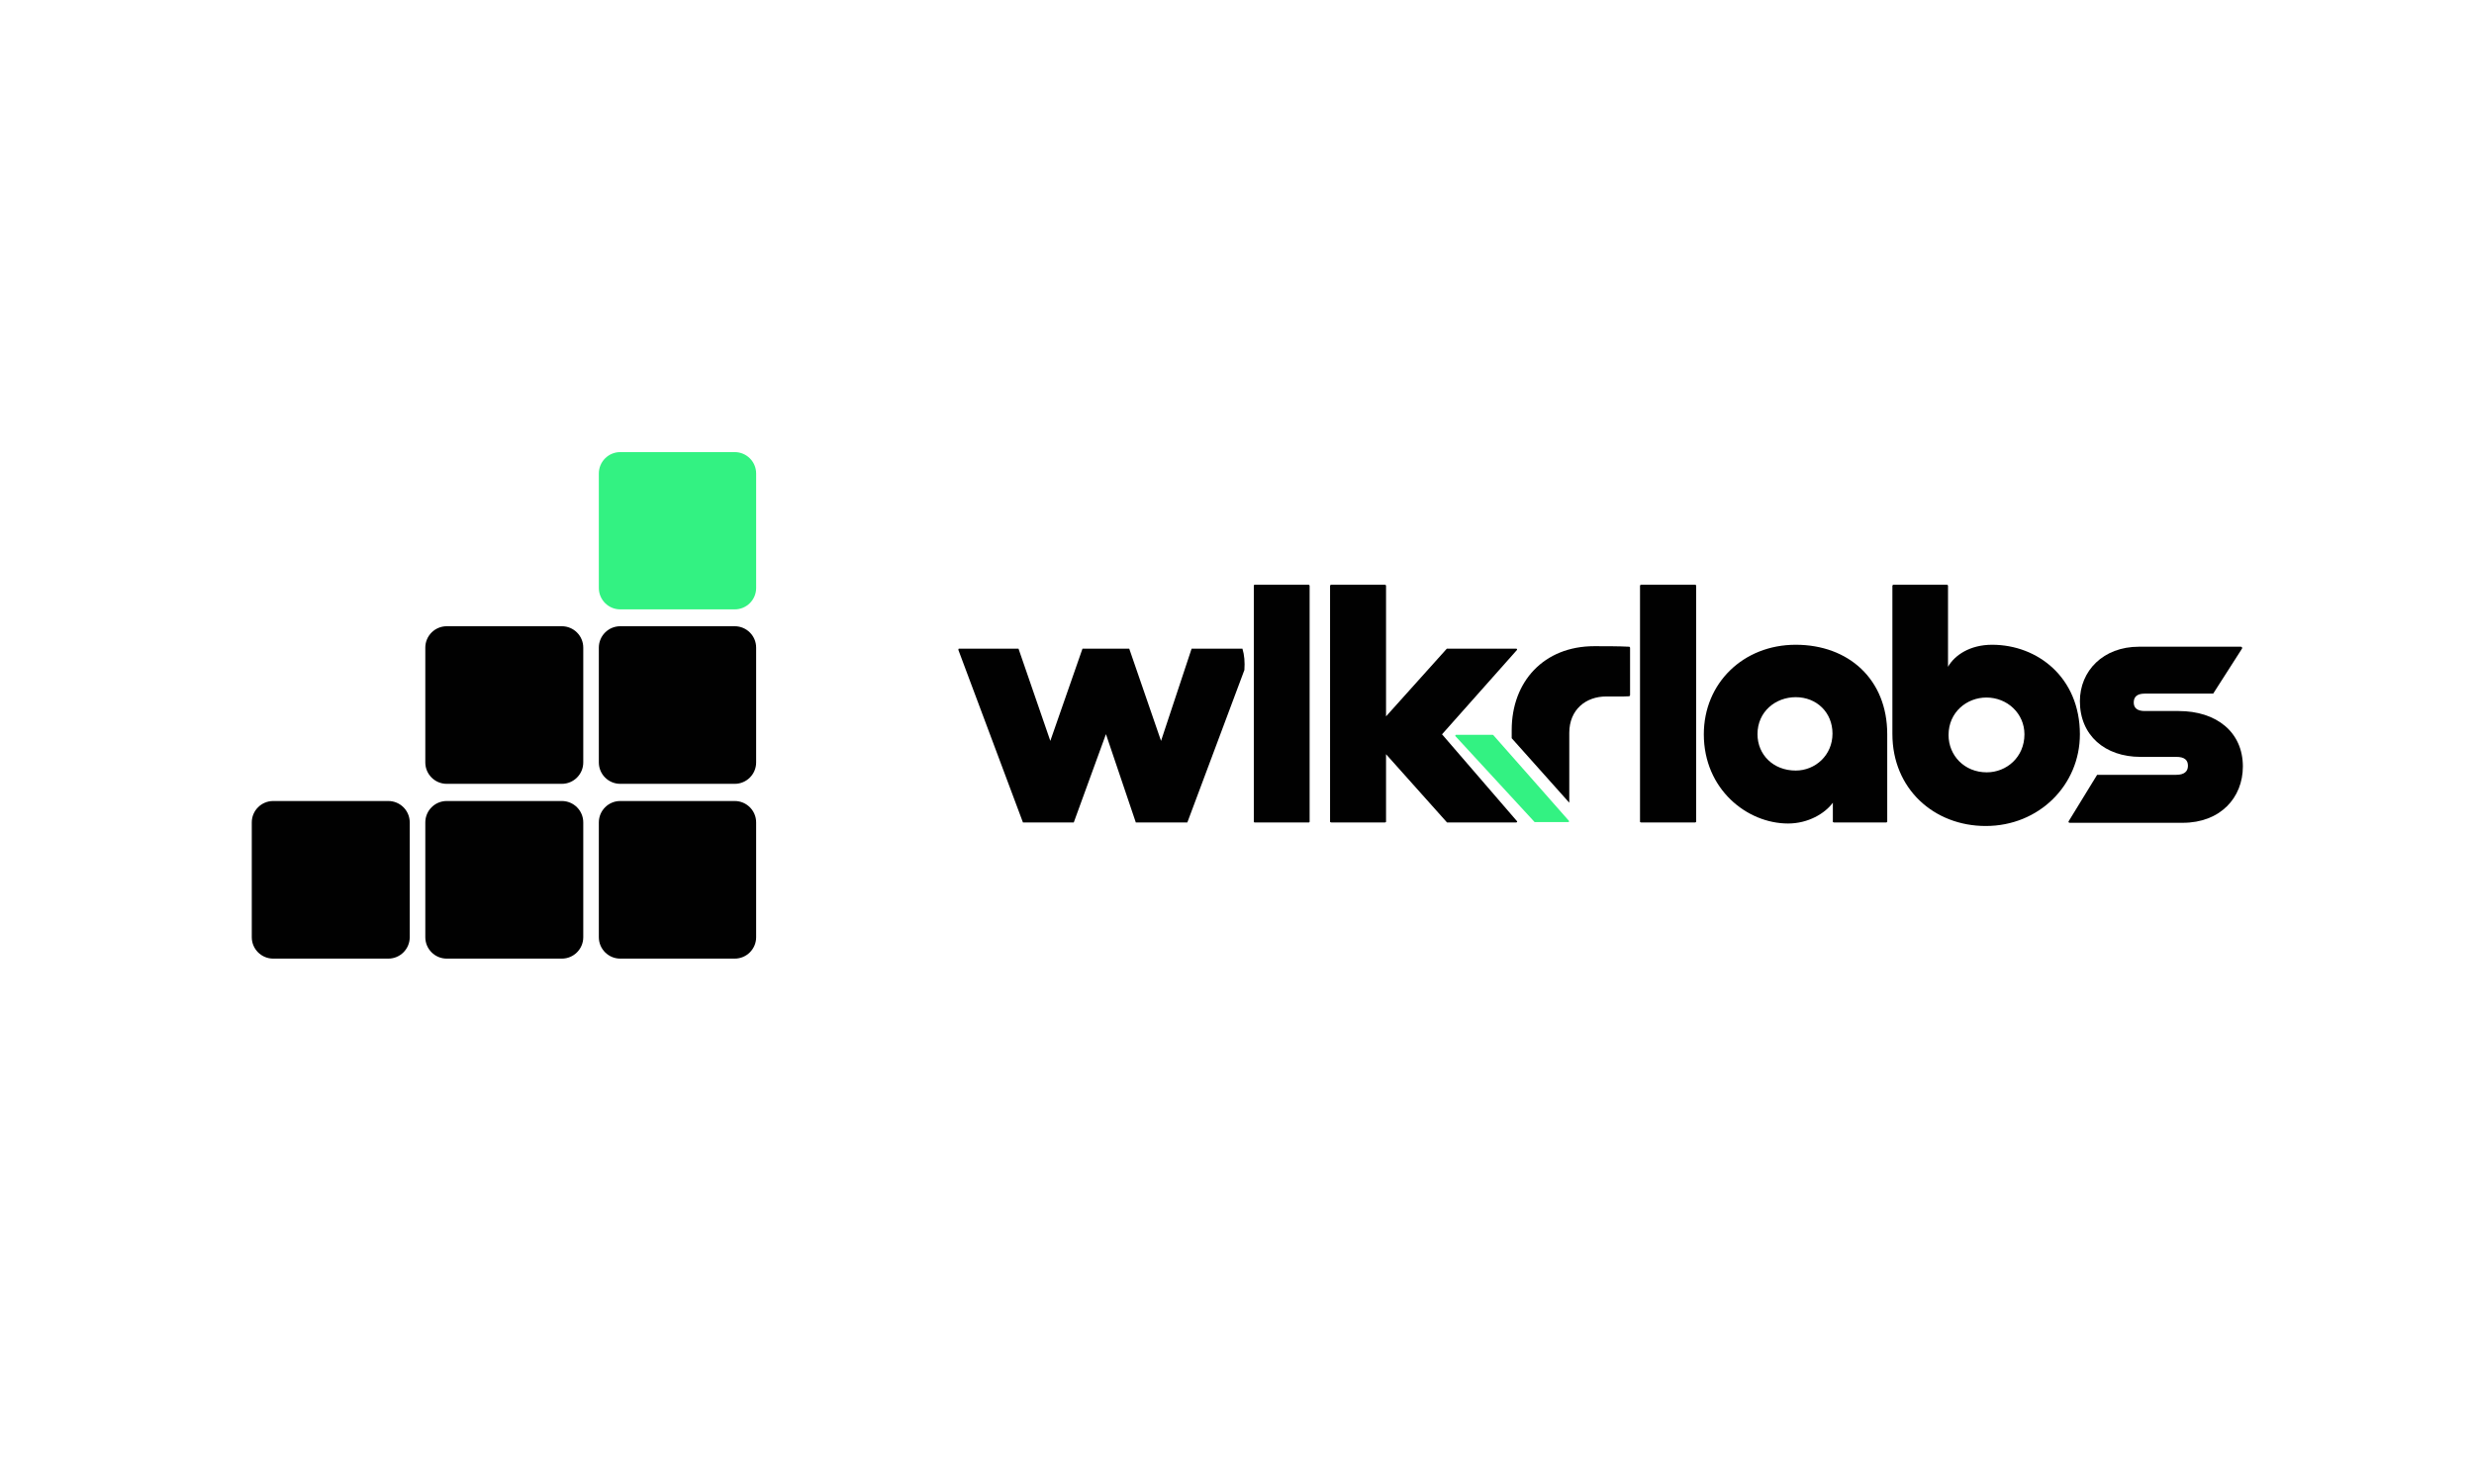
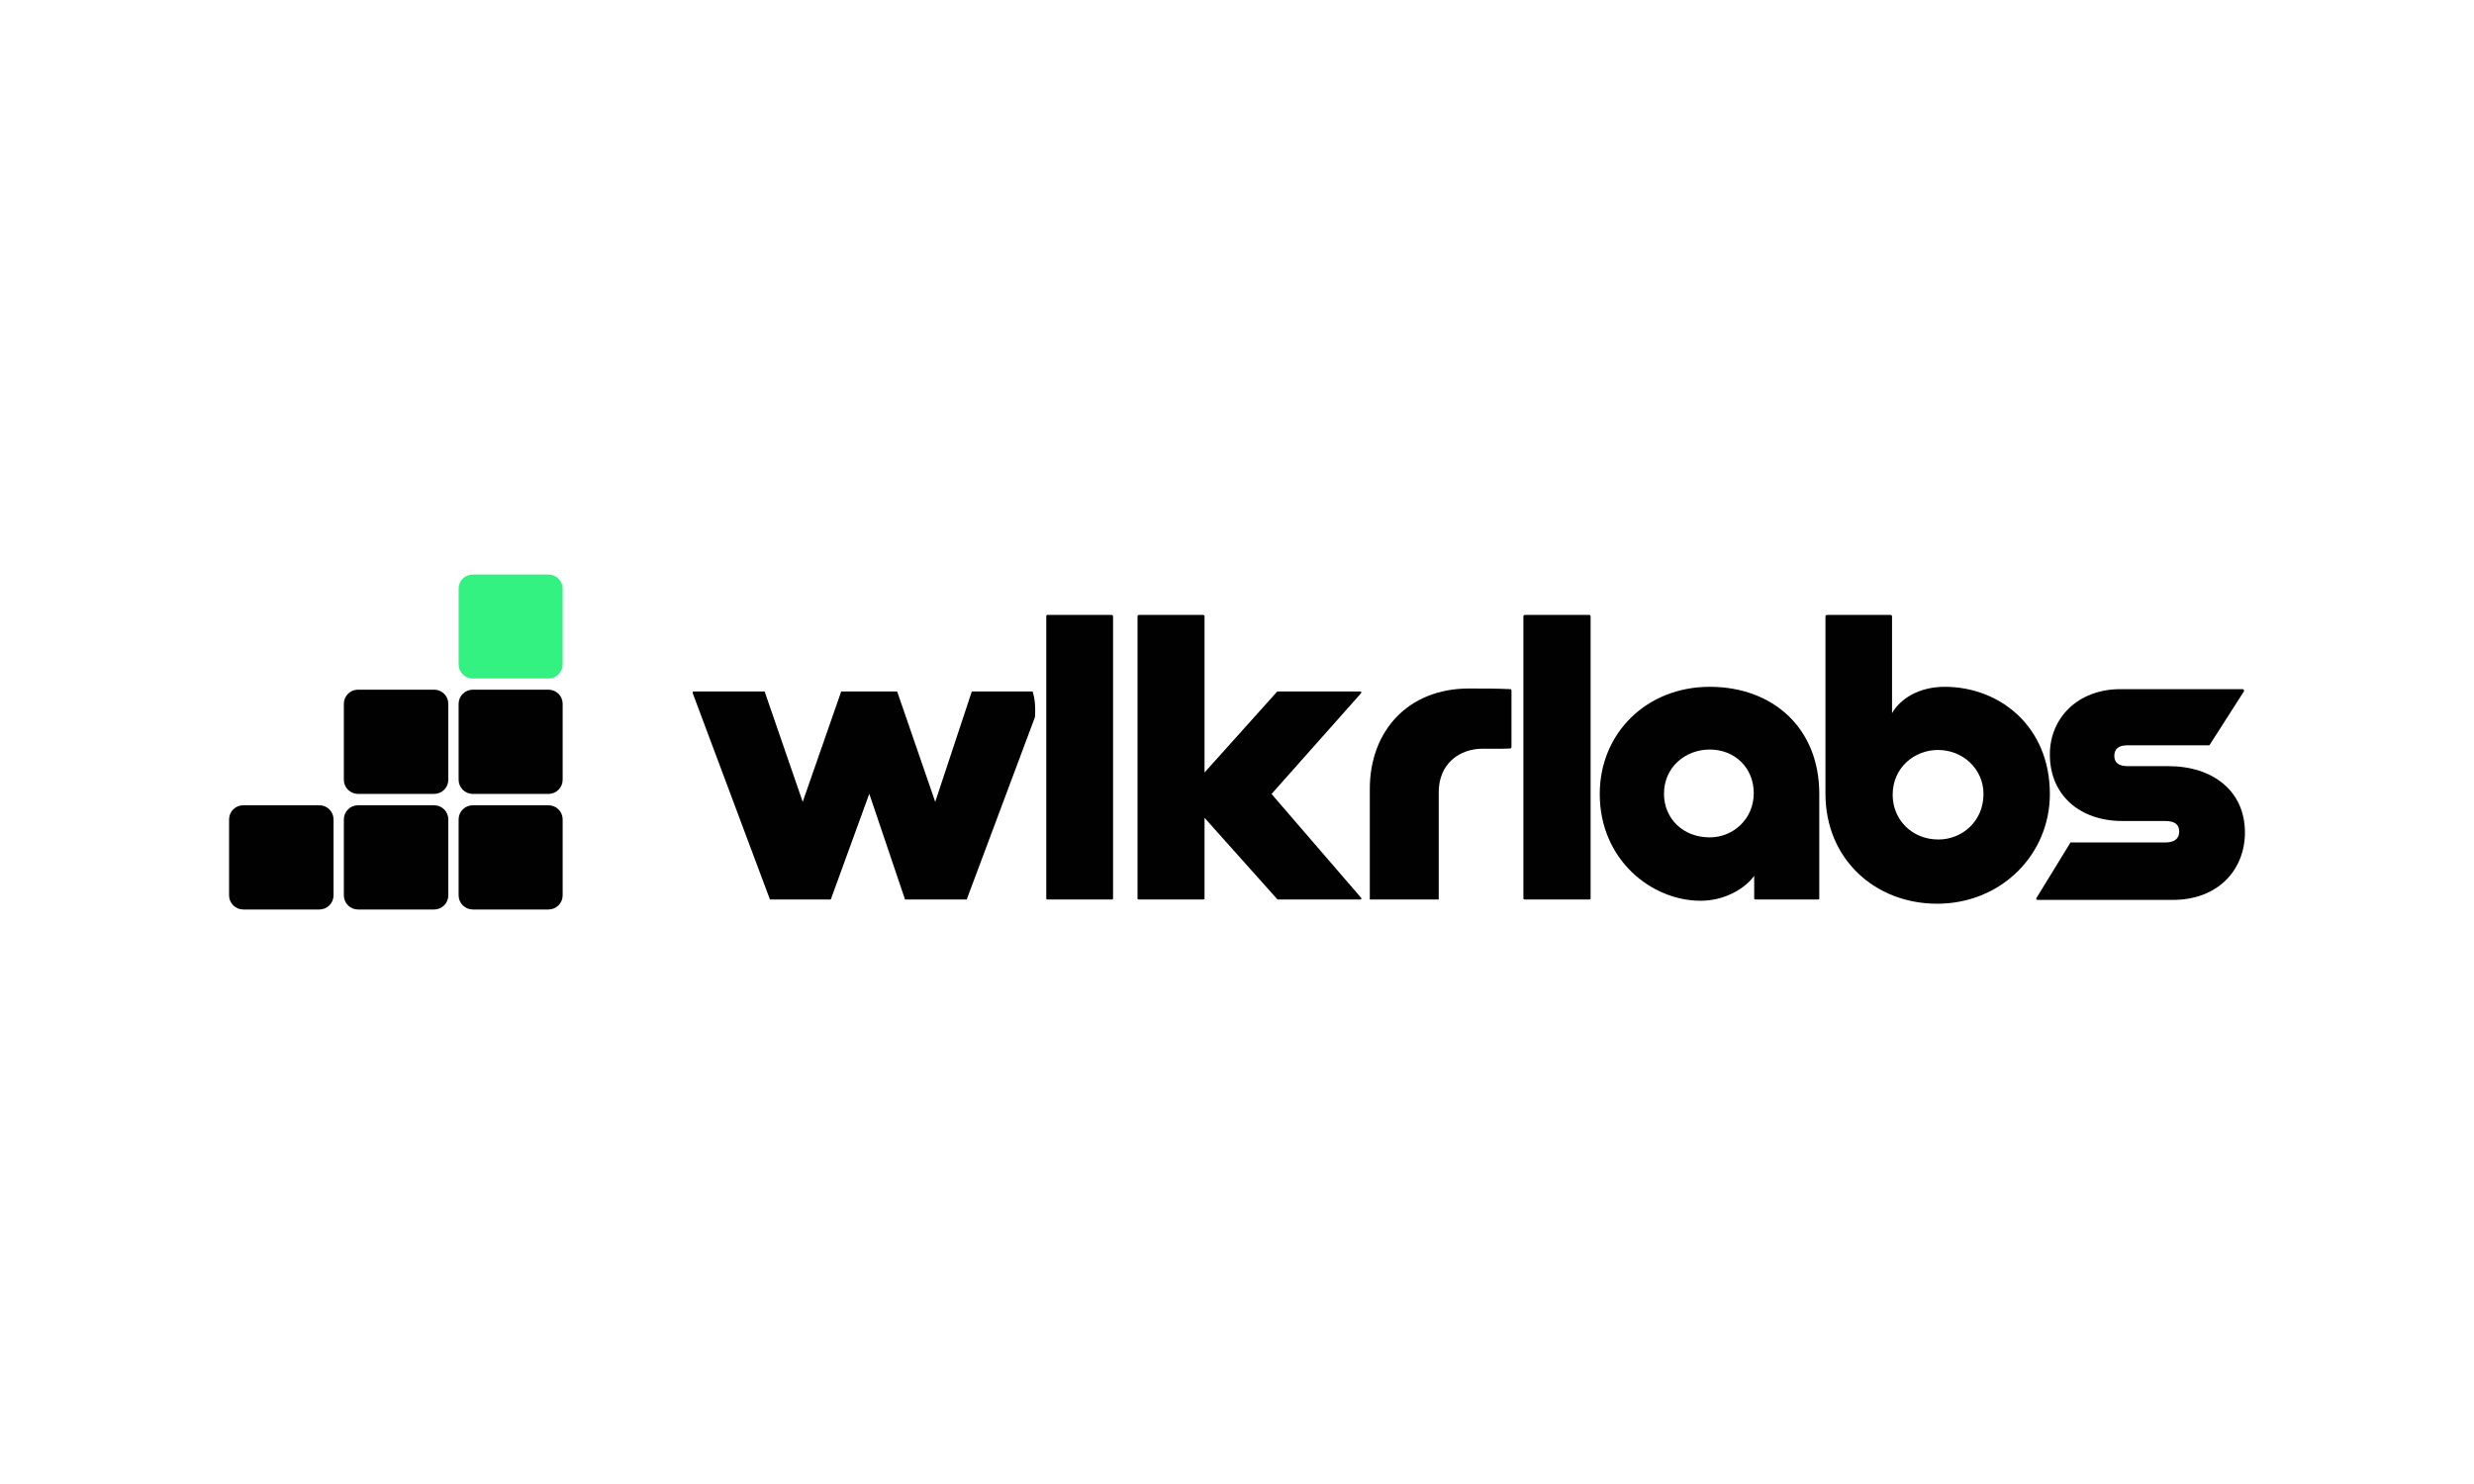
<svg xmlns="http://www.w3.org/2000/svg" width="270pt" height="162pt" viewBox="0 0 270 162" role="img" aria-label="WLKR Labs">
  <rect x="0" y="0" width="270" height="162" rx="0" fill="#FFFFFF" />
-   <g transform="translate(23 45) scale(0.0707965)">
-     <g transform="translate(53.25 51)">
-       <rect x="545" y="10.5" width="242.5" height="242.5" rx="33" fill="#33F282" />
-       <rect x="277.5" y="279" width="243.5" height="243" rx="33" fill="#010101" />
-       <rect x="545" y="279" width="242.5" height="243" rx="33" fill="#010101" />
-       <rect x="10" y="548.5" width="243.5" height="243" rx="33" fill="#010101" />
-       <rect x="277.5" y="548.5" width="243.5" height="243" rx="33" fill="#010101" />
-       <rect x="545" y="548.5" width="242.5" height="243" rx="33" fill="#010101" />
+   <g data-lockup="horizontal" data-wordmark-height="31.5257570979084">
+     <g transform="translate(22.0384 59.8354) scale(0.0468244)">
+       <g transform="translate(53.25 51)">
+         <rect x="545" y="10.5" width="242.5" height="242.5" rx="33" fill="#33F282" />
+         <rect x="277.5" y="279" width="243.5" height="243" rx="33" fill="#010101" />
+         <rect x="545" y="279" width="242.5" height="243" rx="33" fill="#010101" />
+         <rect x="10" y="548.5" width="243.5" height="243" rx="33" fill="#010101" />
+         <rect x="277.5" y="548.5" width="243.5" height="243" rx="33" fill="#010101" />
+         <rect x="545" y="548.5" width="242.5" height="243" rx="33" fill="#010101" />
+       </g>
    </g>
-   </g>
-   <g data-wordmark="primary" aria-label="WLKR Labs" transform="translate(101.08 60.324) scale(1.939622)">
-     <g transform="translate(-2.075882 -31.39307)">
-       <path d="m19.87 36.8h-2.86l-1.72 5.19-1.79-5.19h-2.63l-1.81 5.19-1.79-5.19h-3.35c-0.03 0-0.04 0.04-0.03 0.08l3.63 9.7h2.86l1.81-4.97 1.68 4.97h2.9l3.21-8.58c0.03-0.45 0-0.84-0.11-1.2z" fill="#010101" />
-       <path d="m23.58 33.2h-3.03c-0.02 0-0.04 0.03-0.04 0.07v13.27c0 0.02 0.02 0.04 0.04 0.04h3.06c0.02 0 0.04-0.02 0.04-0.04v-13.27c0-0.04-0.03-0.07-0.07-0.07z" fill="#010101" />
-       <path d="m45.34 33.2h-3.04c-0.03 0-0.06 0.03-0.06 0.07v13.27c0 0.02 0.03 0.04 0.06 0.04h3.04c0.03 0 0.06-0.02 0.06-0.04v-13.27c0-0.04-0.03-0.07-0.06-0.07z" fill="#010101" />
-       <path d="m31.1 41.62 4.21-4.74c0.03-0.05 0.01-0.08-0.05-0.08h-3.89l-3.42 3.81v-7.34c0-0.04-0.03-0.07-0.06-0.07h-3.02c-0.04 0-0.07 0.03-0.07 0.07v13.27c0 0.02 0.03 0.04 0.07 0.04h3.02c0.03 0 0.06-0.02 0.06-0.04v-3.8l3.43 3.84h3.89c0.05 0 0.08-0.04 0.04-0.08l-4.21-4.88z" fill="#010101" />
-       <path d="m41.62 36.69c-0.55-0.03-1.34-0.03-1.95-0.03-2.84 0-4.65 1.99-4.65 4.72v0.46l3.24 3.63v-3.93c0-1.31 0.93-2.05 2.08-2.05 0.42 0 0.93 0.01 1.27-0.01 0.04 0 0.07-0.03 0.07-0.07v-2.65c0-0.04-0.02-0.07-0.06-0.07z" fill="#010101" />
-       <path d="m51 36.58c-2.95 0-5.17 2.16-5.17 5.04 0 3.09 2.43 5.02 4.74 5.02 1.13 0 2.07-0.56 2.52-1.17v1.07c0 0.02 0.03 0.04 0.06 0.04h2.94c0.04 0 0.06-0.02 0.06-0.04v-4.93c0-3.09-2.18-5.03-5.15-5.03zm0 7.08c-1.25 0-2.15-0.88-2.15-2.05 0-1.27 1.02-2.08 2.15-2.08 1.19 0 2.07 0.87 2.07 2.05 0 1.22-0.97 2.08-2.07 2.08z" fill="#010101" />
-       <path d="m62.05 36.58c-1.25 0-2.11 0.59-2.48 1.24v-4.55c0-0.04-0.03-0.07-0.07-0.07h-2.98c-0.05 0-0.08 0.03-0.08 0.07v8.33c0 3.1 2.35 5.18 5.25 5.18 3.01 0 5.3-2.31 5.3-5.16 0-3.19-2.37-5.04-4.94-5.04zm-0.3 7.18c-1.26 0-2.15-0.95-2.15-2.1 0-1.29 1.03-2.11 2.13-2.11 1.18 0 2.14 0.9 2.14 2.07 0 1.29-1.01 2.14-2.12 2.14z" fill="#010101" />
-       <path d="m72.55 40.31h-1.91c-0.43 0-0.62-0.18-0.62-0.48 0-0.33 0.2-0.5 0.62-0.5h3.85l1.62-2.53c0.03-0.04 0-0.11-0.06-0.11h-5.74c-2.01 0-3.32 1.36-3.32 3.07 0 1.92 1.41 3.13 3.41 3.13h2.01c0.47 0 0.66 0.18 0.66 0.5 0 0.33-0.22 0.51-0.66 0.51h-4.45l-1.6 2.61c-0.03 0.04 0 0.09 0.06 0.09h6.36c2.1 0 3.38-1.4 3.38-3.17 0-1.94-1.49-3.12-3.61-3.12z" fill="#010101" />
-       <path d="m33.95 41.65h-2.06c-0.04 0-0.06 0.05-0.03 0.08l4.45 4.83h1.9c0.03 0 0.05-0.04 0.03-0.07l-4.25-4.82c-0.01-0.01-0.02-0.02-0.04-0.02z" fill="#33F282" />
+     <g data-wordmark="primary" aria-label="WLKR Labs" transform="translate(71.3898 62.9339) scale(2.321484)">
+       <g transform="translate(-2.075882 -31.39307)">
+         <path d="m19.87 36.8h-2.86l-1.72 5.19-1.79-5.19h-2.63l-1.81 5.19-1.79-5.19h-3.35c-0.03 0-0.04 0.04-0.03 0.08l3.63 9.7h2.86l1.81-4.97 1.68 4.97h2.9l3.21-8.58c0.03-0.45 0-0.84-0.11-1.2z" fill="#010101" />
+         <path d="m23.58 33.2h-3.03c-0.02 0-0.04 0.03-0.04 0.07v13.27c0 0.02 0.02 0.04 0.04 0.04h3.06c0.02 0 0.04-0.02 0.04-0.04v-13.27c0-0.04-0.03-0.07-0.07-0.07z" fill="#010101" />
+         <path d="m45.34 33.2h-3.04c-0.03 0-0.06 0.03-0.06 0.07v13.27c0 0.02 0.03 0.04 0.06 0.04h3.04c0.03 0 0.06-0.02 0.06-0.04v-13.27c0-0.04-0.03-0.07-0.06-0.07z" fill="#010101" transform="translate(0.7 0)" />
+         <path d="m31.1 41.62 4.21-4.74c0.03-0.05 0.01-0.08-0.05-0.08h-3.89l-3.42 3.81v-7.34c0-0.04-0.03-0.07-0.06-0.07h-3.02c-0.04 0-0.07 0.03-0.07 0.07v13.27c0 0.02 0.03 0.04 0.07 0.04h3.02c0.03 0 0.06-0.02 0.06-0.04v-3.8l3.43 3.84h3.89c0.05 0 0.08-0.04 0.04-0.08l-4.21-4.88z" fill="#010101" />
+         <path d="m41.62 36.69c-0.55-0.03-1.34-0.03-1.95-0.03-2.84 0-4.65 1.99-4.65 4.72v5.2h3.24v-5.04c0-1.31 0.93-2.05 2.08-2.05 0.42 0 0.93 0.01 1.27-0.01 0.04 0 0.07-0.03 0.07-0.07v-2.65c0-0.04-0.02-0.07-0.06-0.07z" fill="#010101" transform="translate(0.7 0)" />
+         <path d="m51 36.58c-2.95 0-5.17 2.16-5.17 5.04 0 3.09 2.43 5.02 4.74 5.02 1.13 0 2.07-0.56 2.52-1.17v1.07c0 0.02 0.03 0.04 0.06 0.04h2.94c0.04 0 0.06-0.02 0.06-0.04v-4.93c0-3.09-2.18-5.03-5.15-5.03zm0 7.08c-1.25 0-2.15-0.88-2.15-2.05 0-1.27 1.02-2.08 2.15-2.08 1.19 0 2.07 0.87 2.07 2.05 0 1.22-0.97 2.08-2.07 2.08z" fill="#010101" transform="translate(0.7 0)" />
+         <path d="m62.05 36.58c-1.25 0-2.11 0.59-2.48 1.24v-4.55c0-0.04-0.03-0.07-0.07-0.07h-2.98c-0.05 0-0.08 0.03-0.08 0.07v8.33c0 3.1 2.35 5.18 5.25 5.18 3.01 0 5.3-2.31 5.3-5.16 0-3.19-2.37-5.04-4.94-5.04zm-0.3 7.18c-1.26 0-2.15-0.95-2.15-2.1 0-1.29 1.03-2.11 2.13-2.11 1.18 0 2.14 0.9 2.14 2.07 0 1.29-1.01 2.14-2.12 2.14z" fill="#010101" transform="translate(0.7 0)" />
+         <path d="m72.55 40.31h-1.91c-0.43 0-0.62-0.18-0.62-0.48 0-0.33 0.2-0.5 0.62-0.5h3.85l1.62-2.53c0.03-0.04 0-0.11-0.06-0.11h-5.74c-2.01 0-3.32 1.36-3.32 3.07 0 1.92 1.41 3.13 3.41 3.13h2.01c0.47 0 0.66 0.18 0.66 0.5 0 0.33-0.22 0.51-0.66 0.51h-4.45l-1.6 2.61c-0.03 0.04 0 0.09 0.06 0.09h6.36c2.1 0 3.38-1.4 3.38-3.17 0-1.94-1.49-3.12-3.61-3.12z" fill="#010101" transform="translate(0.7 0)" />
+       </g>
    </g>
  </g>
</svg>
